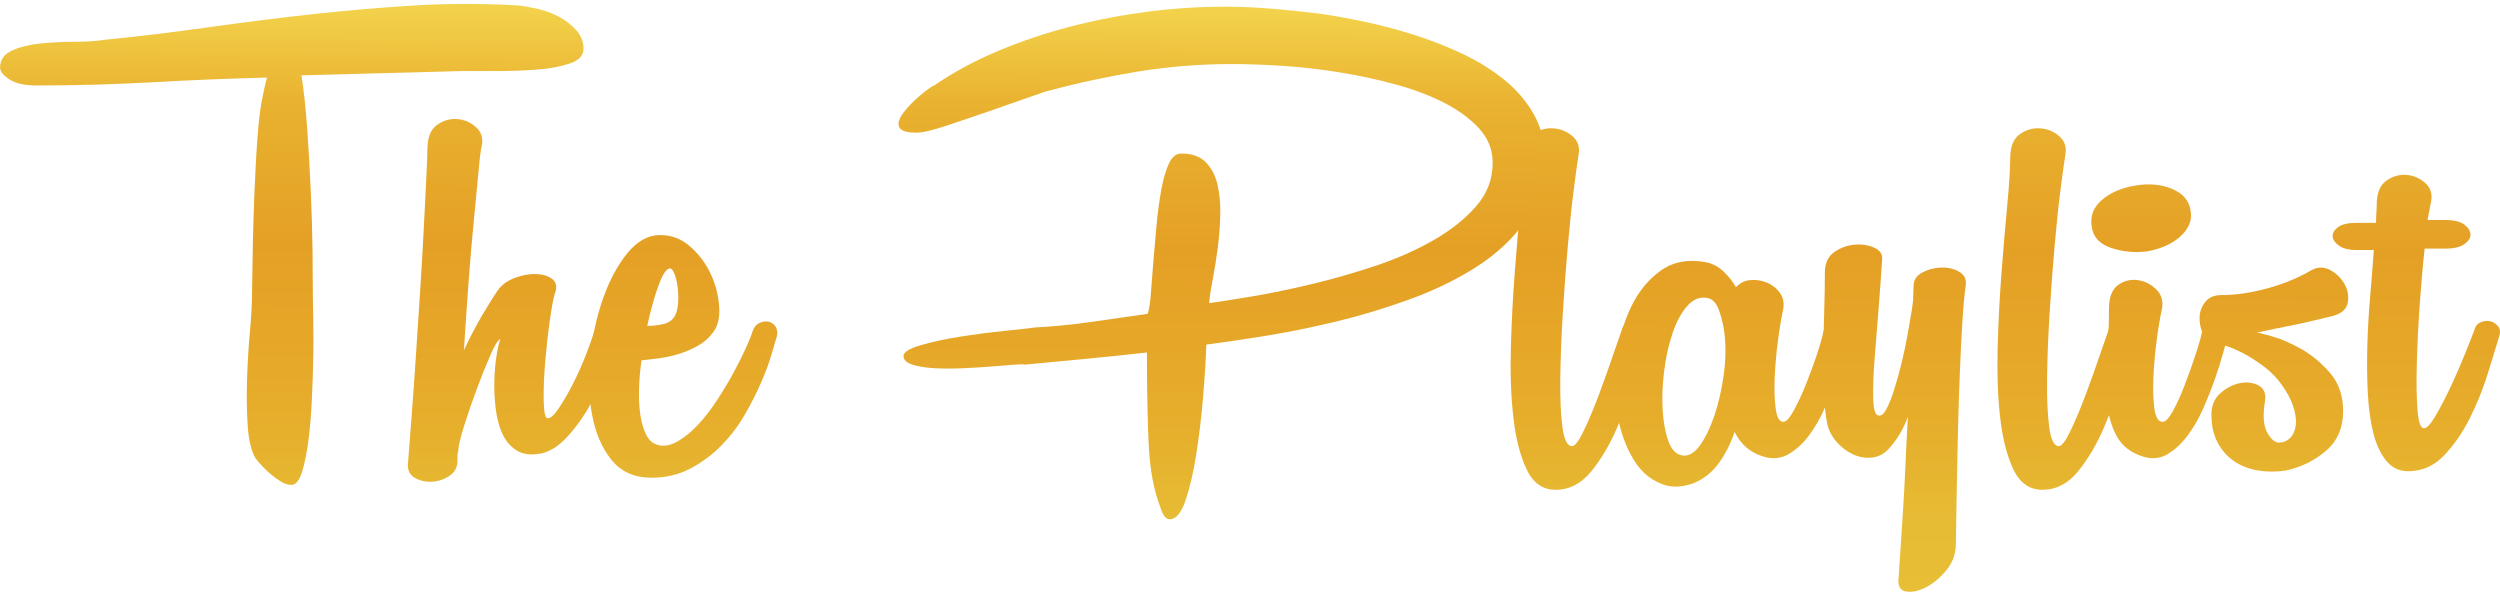
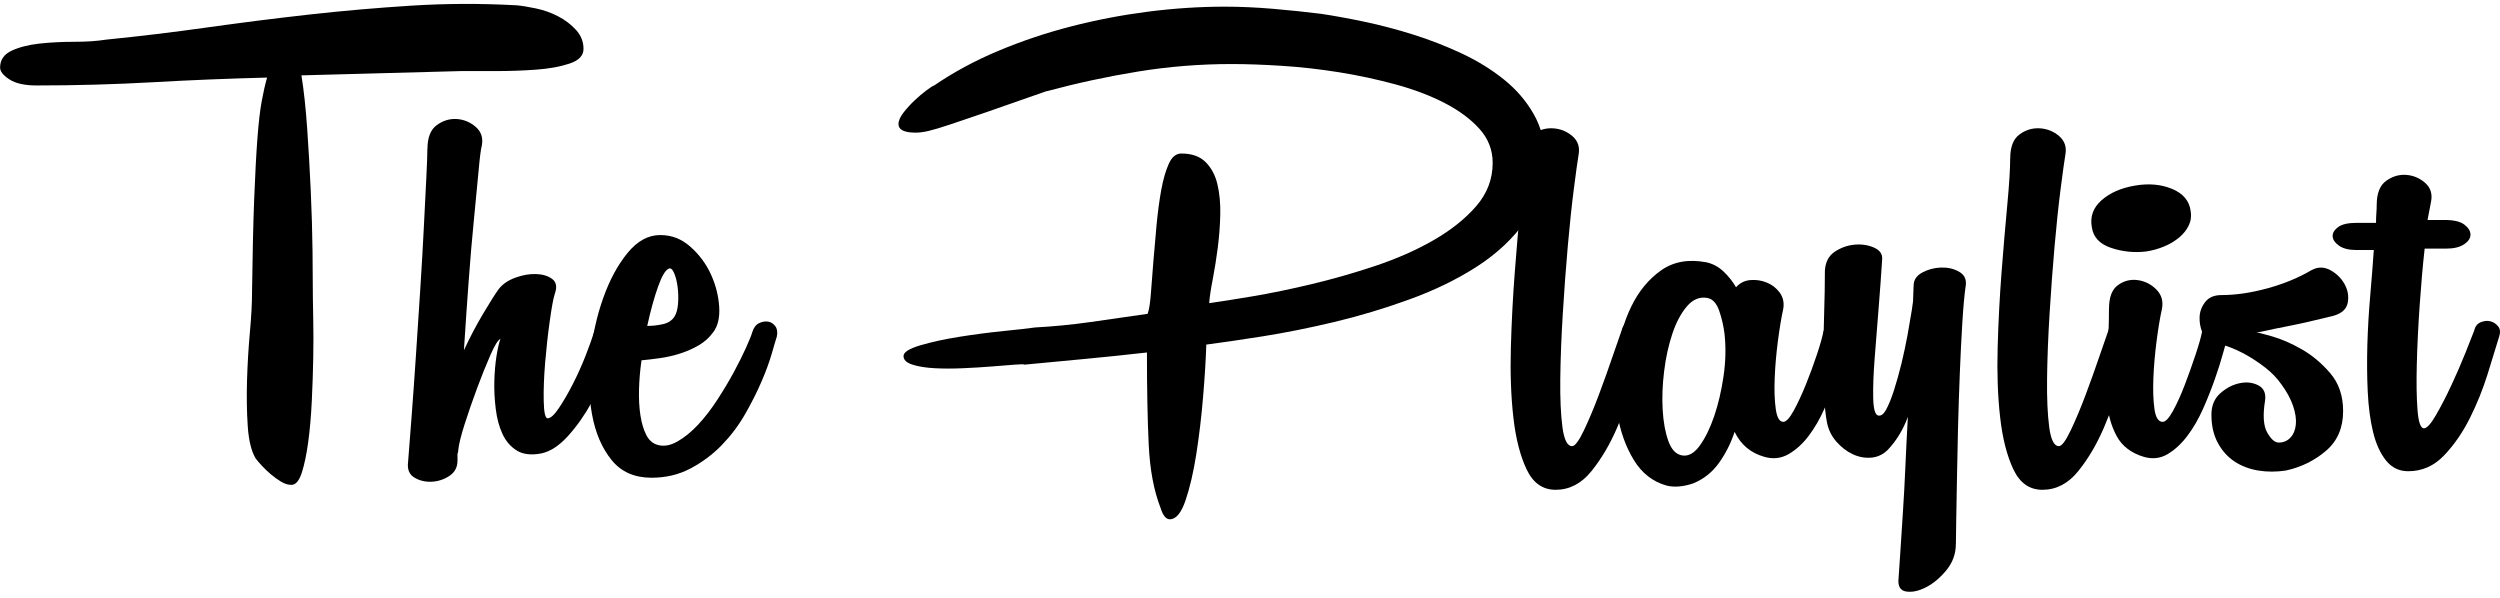
<svg xmlns="http://www.w3.org/2000/svg" width="406" height="97" viewBox="0 0 406 97" fill="none">
  <path d="M83.719 0.844C84.649 0.922 85.752 1.095 87.033 1.368C88.313 1.64 89.512 2.064 90.636 2.648C91.757 3.228 92.73 3.968 93.543 4.859C94.357 5.75 94.763 6.775 94.763 7.939C94.763 9.025 94.006 9.821 92.497 10.323C90.987 10.829 89.183 11.158 87.089 11.309C84.995 11.465 82.824 11.543 80.578 11.543H74.881L48.955 12.239C49.34 14.64 49.652 17.513 49.885 20.844C50.119 24.179 50.309 27.549 50.465 30.958C50.621 34.371 50.716 37.642 50.755 40.782C50.794 43.923 50.811 46.462 50.811 48.396C50.811 49.093 50.828 50.312 50.872 52.06C50.91 53.804 50.91 55.802 50.872 58.047C50.833 60.297 50.755 62.642 50.638 65.082C50.521 67.521 50.327 69.754 50.058 71.765C49.786 73.781 49.435 75.447 49.011 76.766C48.583 78.085 48.021 78.743 47.324 78.743C46.779 78.743 46.221 78.57 45.641 78.22C45.062 77.869 44.495 77.463 43.954 77C43.409 76.537 42.925 76.07 42.501 75.607C42.072 75.144 41.744 74.754 41.514 74.443C40.818 73.279 40.39 71.536 40.234 69.213C40.078 66.885 40.039 64.407 40.117 61.772C40.195 59.138 40.351 56.542 40.58 53.985C40.814 51.429 40.93 49.257 40.93 47.475C41.008 41.353 41.125 36.296 41.281 32.303C41.437 28.315 41.61 25.035 41.804 22.479C41.999 19.922 42.228 17.906 42.501 16.435C42.773 14.965 43.063 13.684 43.375 12.598C37.175 12.754 30.994 13.005 24.833 13.355C18.673 13.701 12.374 13.879 5.942 13.879C4.003 13.879 2.528 13.55 1.525 12.892C0.517 12.235 0.015 11.595 0.015 10.976C0.015 9.739 0.634 8.826 1.875 8.242C3.112 7.662 4.626 7.273 6.409 7.078C8.191 6.884 10.073 6.788 12.046 6.788C14.018 6.788 15.744 6.672 17.22 6.438C22.644 5.897 28.108 5.235 33.611 4.461C39.114 3.687 44.633 2.99 50.179 2.367C55.721 1.749 61.284 1.264 66.865 0.914C72.445 0.563 78.065 0.546 83.723 0.853L83.719 0.844Z" fill="url(#paint0_linear_419_225)" />
  <path d="M69.417 24.214C69.417 22.354 69.919 21.056 70.927 20.32C71.935 19.585 73.021 19.256 74.18 19.33C75.344 19.408 76.369 19.836 77.26 20.61C78.151 21.385 78.48 22.392 78.251 23.634C78.095 24.179 77.918 25.533 77.727 27.701C77.533 29.872 77.282 32.507 76.97 35.608C76.659 38.71 76.369 42.119 76.097 45.84C75.824 49.56 75.573 53.241 75.34 56.884C76.269 54.868 77.295 52.913 78.42 51.014C79.54 49.114 80.414 47.739 81.037 46.886C81.655 46.112 82.547 45.511 83.71 45.087C84.874 44.663 85.994 44.468 87.08 44.507C88.166 44.546 89.036 44.819 89.698 45.321C90.355 45.827 90.493 46.618 90.104 47.704C89.871 48.401 89.598 49.854 89.291 52.065C88.979 54.275 88.728 56.542 88.534 58.865C88.339 61.193 88.261 63.282 88.3 65.142C88.339 67.002 88.551 67.933 88.941 67.933C89.403 67.933 90.005 67.392 90.74 66.306C91.475 65.22 92.233 63.922 93.007 62.413C93.781 60.903 94.478 59.354 95.101 57.762C95.719 56.174 96.187 54.877 96.498 53.869C96.732 53.172 97.095 52.705 97.601 52.476C98.103 52.242 98.588 52.164 99.055 52.242C99.518 52.32 99.907 52.571 100.218 52.999C100.526 53.427 100.603 53.99 100.452 54.686C100.218 55.772 99.712 57.303 98.942 59.281C98.168 61.258 97.216 63.273 96.096 65.328C94.971 67.383 93.69 69.204 92.258 70.792C90.822 72.38 89.369 73.331 87.898 73.639C86.271 73.95 84.952 73.794 83.944 73.176C82.936 72.557 82.162 71.666 81.617 70.502C81.071 69.338 80.704 67.984 80.513 66.436C80.319 64.887 80.241 63.373 80.28 61.902C80.319 60.431 80.436 59.073 80.63 57.831C80.825 56.594 81.037 55.664 81.27 55.041C80.881 55.197 80.34 56.066 79.644 57.658C78.947 59.246 78.229 61.028 77.494 63.005C76.758 64.982 76.079 66.942 75.461 68.876C74.838 70.814 74.492 72.246 74.414 73.176C74.414 73.409 74.375 73.565 74.297 73.639V74.802C74.297 75.888 73.851 76.719 72.96 77.303C72.069 77.882 71.1 78.194 70.053 78.233C69.006 78.272 68.076 78.038 67.263 77.536C66.45 77.03 66.121 76.2 66.272 75.036C66.428 73.098 66.623 70.602 66.852 67.539C67.085 64.476 67.315 61.201 67.548 57.715C67.782 54.228 68.011 50.68 68.245 47.077C68.478 43.473 68.669 40.121 68.825 37.019C68.98 33.921 69.114 31.226 69.231 28.938C69.348 26.654 69.404 25.083 69.404 24.227L69.417 24.214Z" fill="url(#paint1_linear_419_225)" />
  <path d="M115.805 53.977C115.187 54.829 114.412 55.53 113.482 56.071C112.552 56.616 111.544 57.062 110.458 57.408C109.373 57.754 108.269 58.009 107.145 58.165C106.02 58.321 105.034 58.437 104.181 58.515C103.948 60.142 103.814 61.734 103.775 63.282C103.736 64.835 103.814 66.228 104.008 67.47C104.203 68.712 104.51 69.758 104.938 70.606C105.362 71.459 105.964 71.999 106.738 72.233C107.746 72.544 108.832 72.371 109.991 71.71C111.155 71.052 112.275 70.139 113.361 68.98C114.447 67.816 115.494 66.462 116.502 64.909C117.505 63.36 118.401 61.868 119.175 60.432C119.95 59 120.607 57.68 121.152 56.478C121.693 55.275 122.043 54.406 122.199 53.86C122.433 53.164 122.796 52.697 123.302 52.467C123.804 52.234 124.289 52.156 124.756 52.234C125.223 52.312 125.608 52.563 125.92 52.991C126.227 53.419 126.305 53.981 126.153 54.678C125.997 55.141 125.725 56.054 125.34 57.412C124.951 58.766 124.388 60.302 123.653 62.006C122.917 63.711 122.026 65.476 120.979 67.297C119.932 69.118 118.673 70.784 117.203 72.298C115.732 73.808 114.045 75.067 112.146 76.075C110.246 77.082 108.135 77.584 105.808 77.584C103.018 77.584 100.846 76.615 99.297 74.677C97.744 72.739 96.697 70.299 96.156 67.353C95.616 64.407 95.516 61.249 95.867 57.879C96.217 54.505 96.914 51.351 97.96 48.405C99.007 45.459 100.322 43.019 101.914 41.081C103.502 39.143 105.267 38.174 107.205 38.174C109.143 38.174 110.709 38.815 112.146 40.091C113.577 41.371 114.685 42.864 115.459 44.568C116.234 46.273 116.679 48.016 116.796 49.798C116.913 51.581 116.58 52.978 115.805 53.981V53.977ZM108.598 43.629C108.053 43.863 107.473 44.849 106.855 46.593C106.236 48.336 105.652 50.447 105.111 52.93C105.964 52.93 106.816 52.835 107.668 52.641C108.52 52.446 109.139 52.039 109.528 51.42C109.835 50.958 110.03 50.279 110.108 49.387C110.186 48.496 110.169 47.588 110.052 46.653C109.935 45.723 109.74 44.949 109.472 44.33C109.199 43.712 108.91 43.478 108.598 43.634V43.629Z" fill="url(#paint2_linear_419_225)" />
  <path d="M169.98 14.795C166.026 16.193 162.807 17.313 160.328 18.17C157.845 19.022 155.855 19.701 154.341 20.203C152.831 20.709 151.668 21.055 150.854 21.25C150.041 21.445 149.323 21.54 148.704 21.54C146.844 21.54 145.914 21.077 145.914 20.147C145.914 19.606 146.187 18.983 146.727 18.287C147.268 17.59 147.87 16.932 148.527 16.309C149.185 15.691 149.825 15.146 150.444 14.683C151.062 14.22 151.49 13.947 151.724 13.87C154.899 11.702 158.39 9.82 162.189 8.233C165.983 6.645 169.919 5.326 173.99 4.279C178.061 3.232 182.205 2.44 186.432 1.895C190.654 1.354 194.82 1.082 198.93 1.082C201.408 1.082 204.004 1.199 206.721 1.428C209.433 1.662 212.029 1.934 214.512 2.241C216.606 2.553 218.946 2.977 221.546 3.522C224.142 4.067 226.793 4.763 229.51 5.616C232.223 6.468 234.857 7.497 237.414 8.696C239.971 9.898 242.259 11.313 244.275 12.94C246.291 14.566 247.896 16.448 249.098 18.576C250.301 20.709 250.898 23.093 250.898 25.727C250.898 29.526 249.873 32.878 247.818 35.785C245.763 38.692 243.111 41.193 239.854 43.287C236.601 45.38 232.936 47.163 228.866 48.633C224.799 50.109 220.728 51.329 216.658 52.298C212.591 53.267 208.711 54.041 205.034 54.625C201.352 55.205 198.307 55.65 195.906 55.962C195.828 58.363 195.655 61.192 195.382 64.45C195.11 67.703 194.742 70.804 194.279 73.75C193.816 76.696 193.232 79.197 192.536 81.252C191.839 83.302 190.983 84.332 189.979 84.332C189.356 84.332 188.854 83.709 188.469 82.472C187.383 79.681 186.743 76.272 186.553 72.241C186.358 68.213 186.263 63.212 186.263 57.242C182.854 57.632 179.501 57.978 176.205 58.289C172.909 58.601 169.638 58.908 166.381 59.219C166.303 59.141 165.779 59.141 164.81 59.219C163.841 59.297 162.621 59.392 161.146 59.509C159.675 59.626 158.105 59.725 156.439 59.799C154.77 59.877 153.221 59.877 151.789 59.799C150.353 59.721 149.154 59.531 148.185 59.219C147.216 58.908 146.732 58.445 146.732 57.822C146.732 57.199 147.64 56.619 149.466 56.079C151.287 55.538 153.42 55.075 155.86 54.686C158.3 54.301 160.683 53.989 163.011 53.755C165.334 53.522 167.038 53.332 168.124 53.176C171.07 53.02 174.055 52.73 177.075 52.302C180.098 51.878 183.196 51.428 186.375 50.965C186.609 50.347 186.782 49.261 186.899 47.712C187.016 46.163 187.15 44.42 187.306 42.482C187.461 40.544 187.634 38.55 187.829 36.495C188.024 34.44 188.275 32.562 188.586 30.858C188.893 29.154 189.3 27.739 189.806 26.614C190.308 25.494 190.987 24.931 191.839 24.931C193.544 24.931 194.863 25.394 195.793 26.324C196.723 27.254 197.364 28.457 197.71 29.928C198.056 31.399 198.211 33.03 198.173 34.812C198.134 36.594 197.999 38.398 197.766 40.219C197.532 42.041 197.26 43.745 196.953 45.333C196.641 46.92 196.446 48.223 196.373 49.226C198.077 48.993 200.422 48.625 203.407 48.123C206.388 47.621 209.585 46.959 212.998 46.146C216.407 45.333 219.855 44.346 223.346 43.183C226.832 42.019 229.99 40.626 232.82 38.999C235.649 37.373 237.955 35.534 239.737 33.48C241.519 31.425 242.41 29.08 242.41 26.445C242.41 24.352 241.692 22.513 240.26 20.921C238.824 19.333 236.947 17.94 234.624 16.738C232.296 15.535 229.644 14.527 226.659 13.714C223.674 12.901 220.612 12.243 217.475 11.737C214.339 11.235 211.237 10.885 208.174 10.69C205.111 10.495 202.382 10.4 199.981 10.4C194.867 10.4 189.806 10.807 184.809 11.62C179.813 12.433 174.868 13.502 169.988 14.817L169.98 14.795Z" fill="url(#paint3_linear_419_225)" />
  <path d="M247.407 25.723C247.407 23.863 247.909 22.565 248.917 21.83C249.925 21.094 251.028 20.765 252.231 20.839C253.433 20.917 254.476 21.345 255.372 22.12C256.263 22.894 256.591 23.902 256.358 25.143C256.202 26.073 255.951 27.895 255.601 30.607C255.25 33.32 254.922 36.439 254.61 39.964C254.299 43.49 254.03 47.154 253.797 50.948C253.563 54.746 253.429 58.255 253.39 61.469C253.351 64.688 253.468 67.322 253.741 69.373C254.013 71.428 254.532 72.453 255.311 72.453C255.774 72.453 256.414 71.601 257.227 69.896C258.041 68.192 258.854 66.254 259.667 64.082C260.481 61.915 261.238 59.799 261.934 57.744C262.631 55.694 263.098 54.357 263.327 53.734C263.483 53.038 263.829 52.57 264.374 52.337C264.915 52.103 265.438 52.047 265.944 52.164C266.446 52.281 266.874 52.553 267.225 52.977C267.571 53.405 267.631 53.968 267.398 54.664C266.935 56.217 266.312 58.385 265.538 61.175C264.763 63.965 263.794 66.716 262.631 69.429C261.467 72.141 260.074 74.503 258.447 76.519C256.821 78.535 254.883 79.543 252.633 79.543C250.539 79.543 248.969 78.44 247.922 76.229C246.875 74.019 246.157 71.211 245.772 67.802C245.383 64.393 245.249 60.595 245.365 56.408C245.482 52.224 245.694 48.136 246.006 44.143C246.313 40.15 246.624 36.512 246.936 33.216C247.243 29.924 247.399 27.423 247.399 25.715L247.407 25.723Z" fill="url(#paint4_linear_419_225)" />
  <path d="M277.053 42.582C278.139 42.815 279.086 43.317 279.899 44.092C280.713 44.866 281.392 45.718 281.933 46.648C282.551 45.952 283.33 45.562 284.26 45.484C285.19 45.407 286.081 45.541 286.934 45.891C287.786 46.237 288.482 46.782 289.027 47.518C289.568 48.258 289.763 49.127 289.607 50.135C289.296 51.532 289.006 53.276 288.733 55.365C288.461 57.459 288.288 59.475 288.21 61.413C288.132 63.351 288.188 65.016 288.383 66.414C288.577 67.807 288.984 68.508 289.603 68.508C290.066 68.508 290.628 67.911 291.29 66.708C291.947 65.505 292.609 64.091 293.267 62.464C293.924 60.837 294.526 59.211 295.066 57.58C295.607 55.953 295.958 54.712 296.113 53.86C296.347 53.085 296.732 52.562 297.277 52.289C297.818 52.017 298.341 51.939 298.847 52.056C299.349 52.172 299.778 52.462 300.128 52.93C300.474 53.392 300.535 53.977 300.301 54.673C300.145 55.136 299.894 56.01 299.544 57.29C299.194 58.571 298.748 59.985 298.207 61.534C297.662 63.087 297.026 64.692 296.291 66.362C295.555 68.027 294.703 69.498 293.734 70.779C292.765 72.059 291.679 73.046 290.481 73.742C289.278 74.439 287.98 74.594 286.587 74.205C284.338 73.586 282.711 72.228 281.703 70.138C281.08 71.999 280.233 73.686 279.147 75.196C278.061 76.705 276.664 77.813 274.963 78.509C273.337 79.05 271.901 79.167 270.663 78.86C268.414 78.237 266.632 76.844 265.316 74.677C263.997 72.509 263.106 69.987 262.643 67.119C262.18 64.251 262.141 61.27 262.526 58.168C262.915 55.071 263.707 52.281 264.91 49.797C266.112 47.319 267.717 45.359 269.733 43.927C271.749 42.495 274.189 42.05 277.057 42.59L277.053 42.582ZM280.077 54.323C279.921 53.008 279.631 51.727 279.203 50.485C278.775 49.248 278.134 48.547 277.287 48.392C276.045 48.158 274.942 48.608 273.973 49.728C273.004 50.853 272.208 52.346 271.589 54.206C270.966 56.066 270.521 58.099 270.252 60.31C269.98 62.52 269.902 64.61 270.019 66.587C270.136 68.564 270.443 70.247 270.949 71.644C271.451 73.037 272.208 73.816 273.216 73.967C274.224 74.123 275.171 73.582 276.062 72.34C276.953 71.103 277.728 69.511 278.39 67.573C279.047 65.635 279.553 63.485 279.899 61.123C280.246 58.761 280.306 56.494 280.072 54.323H280.077Z" fill="url(#paint5_linear_419_225)" />
  <path d="M317.627 88.386C317.627 89.934 317.121 91.332 316.118 92.573C315.11 93.811 314.002 94.741 312.804 95.364C311.601 95.982 310.515 96.216 309.551 96.06C308.582 95.904 308.171 95.169 308.331 93.849C308.409 92.841 308.504 91.409 308.621 89.549C308.737 87.689 308.871 85.595 309.027 83.272C309.183 80.945 309.317 78.449 309.434 75.775C309.551 73.102 309.685 70.407 309.84 67.694C309.066 69.788 307.98 71.57 306.587 73.041C305.813 73.816 304.9 74.244 303.853 74.322C302.806 74.4 301.798 74.205 300.834 73.742C299.865 73.279 298.991 72.6 298.216 71.709C297.442 70.818 296.936 69.792 296.707 68.629C296.473 67.465 296.317 65.916 296.244 63.978C296.166 62.04 296.127 59.951 296.127 57.701C296.127 55.452 296.166 53.15 296.244 50.784C296.322 48.422 296.361 46.155 296.361 43.983C296.438 42.59 296.962 41.561 297.931 40.903C298.9 40.246 299.964 39.856 301.128 39.74C302.292 39.623 303.356 39.779 304.325 40.202C305.294 40.631 305.739 41.267 305.662 42.119C305.506 44.602 305.311 47.276 305.082 50.139C304.848 53.008 304.636 55.703 304.442 58.22C304.247 60.738 304.169 62.871 304.208 64.614C304.247 66.358 304.498 67.305 304.965 67.461C305.432 67.616 305.873 67.305 306.302 66.531C306.726 65.756 307.154 64.709 307.578 63.394C308.002 62.075 308.409 60.626 308.798 59.034C309.183 57.446 309.512 55.897 309.789 54.383C310.057 52.873 310.29 51.515 310.485 50.312C310.68 49.11 310.775 48.24 310.775 47.695C311.705 47.232 312.306 47.232 312.574 47.695C312.847 48.158 313.098 49.014 313.332 50.252C313.409 50.563 313.427 51.316 313.388 52.519C313.349 53.721 313.193 55.153 312.925 56.819C312.652 58.484 312.263 60.288 311.761 62.226C311.255 64.164 310.615 65.986 309.845 67.69C310.078 63.429 310.269 59.38 310.424 55.542C310.58 51.705 310.693 48.664 310.771 46.415C310.771 45.484 311.233 44.771 312.164 44.265C313.094 43.763 314.102 43.49 315.187 43.451C316.273 43.412 317.242 43.624 318.095 44.092C318.947 44.554 319.332 45.255 319.258 46.185C319.025 47.812 318.83 49.906 318.679 52.462C318.523 55.019 318.389 57.753 318.272 60.656C318.155 63.563 318.06 66.509 317.982 69.494C317.904 72.479 317.848 75.248 317.809 77.804C317.77 80.361 317.731 82.589 317.692 84.488C317.653 86.387 317.636 87.685 317.636 88.381L317.627 88.386Z" fill="url(#paint6_linear_419_225)" />
  <path d="M326.461 25.723C326.461 23.863 326.963 22.565 327.971 21.83C328.979 21.094 330.082 20.765 331.285 20.839C332.487 20.917 333.53 21.345 334.425 22.12C335.316 22.894 335.645 23.902 335.412 25.143C335.256 26.073 335.005 27.895 334.654 30.607C334.304 33.32 333.975 36.439 333.664 39.964C333.352 43.49 333.084 47.154 332.851 50.948C332.617 54.746 332.483 58.255 332.444 61.469C332.405 64.688 332.522 67.322 332.794 69.373C333.067 71.428 333.586 72.453 334.365 72.453C334.828 72.453 335.468 71.601 336.281 69.896C337.094 68.192 337.908 66.254 338.721 64.082C339.534 61.915 340.291 59.799 340.988 57.744C341.684 55.694 342.151 54.357 342.381 53.734C342.537 53.038 342.883 52.57 343.428 52.337C343.968 52.103 344.492 52.047 344.998 52.164C345.5 52.281 345.928 52.553 346.279 52.977C346.625 53.405 346.685 53.968 346.452 54.664C345.989 56.217 345.366 58.385 344.591 61.175C343.817 63.965 342.848 66.716 341.684 69.429C340.521 72.141 339.128 74.503 337.501 76.519C335.874 78.535 333.936 79.543 331.687 79.543C329.593 79.543 328.023 78.44 326.976 76.229C325.929 74.019 325.211 71.211 324.826 67.802C324.436 64.393 324.302 60.595 324.419 56.408C324.536 52.224 324.748 48.136 325.059 44.143C325.367 40.15 325.678 36.512 325.989 33.216C326.297 29.924 326.452 27.423 326.452 25.715L326.461 25.723Z" fill="url(#paint7_linear_419_225)" />
  <path d="M355.752 34.211C355.908 35.063 355.813 35.859 355.462 36.595C355.112 37.335 354.588 37.992 353.892 38.572C353.196 39.152 352.382 39.64 351.452 40.025C350.522 40.415 349.553 40.683 348.545 40.839C346.607 41.072 344.708 40.878 342.848 40.259C340.987 39.64 339.941 38.516 339.711 36.889C339.4 35.185 339.928 33.731 341.282 32.529C342.636 31.326 344.44 30.534 346.689 30.145C348.934 29.756 350.95 29.933 352.733 30.668C354.515 31.404 355.523 32.585 355.757 34.216L355.752 34.211ZM342.502 50.14C342.502 48.279 342.986 47.003 343.955 46.303C344.924 45.606 345.988 45.334 347.152 45.489C348.316 45.645 349.319 46.147 350.176 46.999C351.028 47.851 351.34 48.898 351.106 50.135C350.795 51.533 350.505 53.276 350.232 55.365C349.96 57.459 349.787 59.475 349.709 61.413C349.631 63.351 349.687 65.017 349.882 66.414C350.076 67.807 350.522 68.508 351.219 68.508C351.686 68.508 352.244 67.911 352.906 66.708C353.563 65.506 354.203 64.091 354.822 62.465C355.441 60.838 356.025 59.211 356.565 57.58C357.106 55.954 357.457 54.712 357.612 53.86C357.846 53.086 358.231 52.562 358.776 52.29C359.317 52.017 359.84 51.939 360.346 52.056C360.848 52.173 361.277 52.463 361.627 52.93C361.977 53.393 362.034 53.977 361.8 54.673C361.644 55.136 361.393 56.01 361.043 57.291C360.697 58.571 360.247 59.986 359.706 61.534C359.161 63.087 358.525 64.692 357.79 66.362C357.05 68.028 356.202 69.499 355.233 70.779C354.264 72.06 353.2 73.046 352.036 73.743C350.872 74.439 349.596 74.595 348.199 74.205C346.105 73.587 344.613 72.445 343.722 70.775C342.83 69.109 342.307 67.171 342.151 64.961C341.995 62.75 342.017 60.349 342.207 57.754C342.402 55.158 342.497 52.623 342.497 50.14H342.502Z" fill="url(#paint8_linear_419_225)" />
  <path d="M375.401 43.862C376.409 43.322 377.417 43.322 378.425 43.862C379.433 44.407 380.207 45.16 380.752 46.129C381.293 47.098 381.466 48.106 381.275 49.153C381.081 50.2 380.289 50.918 378.892 51.303C377.65 51.615 376.352 51.922 374.998 52.233C373.64 52.545 372.364 52.813 371.161 53.047C369.959 53.28 368.933 53.492 368.081 53.687C367.229 53.881 366.688 53.977 366.454 53.977C366.61 53.977 367.445 54.193 368.955 54.617C370.465 55.045 372.074 55.742 373.778 56.711C375.483 57.68 377.032 58.977 378.429 60.604C379.826 62.231 380.523 64.285 380.523 66.764C380.523 69.481 379.593 71.631 377.732 73.219C375.872 74.806 373.701 75.875 371.222 76.416C369.669 76.649 368.181 76.649 366.749 76.416C365.312 76.182 364.032 75.698 362.911 74.962C361.787 74.227 360.878 73.219 360.182 71.938C359.485 70.658 359.135 69.131 359.135 67.344C359.135 65.873 359.619 64.709 360.588 63.857C361.557 63.005 362.6 62.464 363.725 62.231C364.845 61.997 365.853 62.114 366.749 62.577C367.64 63.04 368.008 63.857 367.852 65.017C367.462 67.422 367.579 69.165 368.198 70.247C368.816 71.333 369.435 71.873 370.058 71.873C370.832 71.873 371.473 71.601 371.974 71.06C372.476 70.519 372.766 69.801 372.848 68.91C372.926 68.019 372.77 67.011 372.385 65.886C371.996 64.766 371.377 63.619 370.525 62.456C369.829 61.448 368.955 60.539 367.908 59.721C366.861 58.908 365.814 58.212 364.772 57.628C363.725 57.048 362.695 56.581 361.692 56.23C360.684 55.884 359.87 55.629 359.247 55.473C358.551 55.318 358.027 54.833 357.677 54.02C357.331 53.207 357.175 52.354 357.214 51.463C357.253 50.572 357.564 49.759 358.144 49.023C358.724 48.288 359.598 47.92 360.761 47.92C363.089 47.92 365.585 47.552 368.263 46.817C370.936 46.082 373.32 45.095 375.414 43.854L375.401 43.862Z" fill="url(#paint9_linear_419_225)" />
  <path d="M385.866 36.188C385.866 35.647 385.883 35.123 385.922 34.617C385.961 34.115 385.978 33.67 385.978 33.281C385.978 31.42 386.48 30.123 387.488 29.387C388.496 28.652 389.582 28.323 390.741 28.401C391.905 28.479 392.93 28.907 393.821 29.681C394.712 30.456 395.041 31.464 394.812 32.701L394.232 35.725H397.022C398.493 35.725 399.562 35.976 400.219 36.482C400.877 36.988 401.206 37.529 401.206 38.108C401.206 38.688 400.86 39.212 400.159 39.679C399.462 40.142 398.493 40.375 397.252 40.375H393.765C393.453 43.166 393.185 46.246 392.952 49.62C392.718 52.99 392.562 56.17 392.489 59.154C392.411 62.139 392.45 64.618 392.605 66.595C392.761 68.572 393.107 69.559 393.652 69.559C394.115 69.559 394.756 68.862 395.569 67.465C396.382 66.067 397.217 64.463 398.069 62.637C398.921 60.816 399.696 59.033 400.392 57.29C401.089 55.547 401.556 54.366 401.79 53.743C401.945 53.046 402.291 52.579 402.837 52.345C403.377 52.112 403.901 52.056 404.407 52.172C404.909 52.289 405.337 52.562 405.687 52.986C406.033 53.414 406.094 53.976 405.86 54.673C405.398 56.226 404.775 58.237 404 60.721C403.226 63.204 402.257 65.605 401.093 67.928C399.929 70.251 398.536 72.271 396.906 73.971C395.279 75.676 393.341 76.528 391.091 76.528C389.621 76.528 388.418 75.948 387.488 74.784C386.558 73.621 385.861 72.094 385.394 70.19C384.931 68.291 384.637 66.102 384.52 63.623C384.403 61.145 384.386 58.584 384.46 55.949C384.537 53.314 384.693 50.658 384.927 47.985C385.16 45.311 385.351 42.854 385.506 40.605H382.716C381.479 40.605 380.527 40.371 379.87 39.908C379.212 39.445 378.866 38.939 378.823 38.398C378.784 37.858 379.074 37.351 379.697 36.889C380.315 36.421 381.323 36.192 382.716 36.192H385.857L385.866 36.188Z" fill="url(#paint10_linear_419_225)" />
  <defs>
    <linearGradient id="paint0_linear_419_225" x1="47.536" y1="-29.148" x2="47.043" y2="100.866" gradientUnits="userSpaceOnUse">
-       <stop offset="0.06" stop-color="#E7B932" />
-       <stop offset="0.21" stop-color="#F5D850" />
-       <stop offset="0.35" stop-color="#E9B230" />
-       <stop offset="0.53" stop-color="#E4A025" />
-       <stop offset="0.65" stop-color="#E6A728" />
-       <stop offset="0.76" stop-color="#E6AF2C" />
-       <stop offset="0.87" stop-color="#E7BC35" />
-       <stop offset="1" stop-color="#E7BF37" />
+       <stop offset="0.06" stopColor="#E7B932" />
+       <stop offset="0.21" stopColor="#F5D850" />
+       <stop offset="0.35" stopColor="#E9B230" />
+       <stop offset="0.53" stopColor="#E4A025" />
+       <stop offset="0.65" stopColor="#E6A728" />
+       <stop offset="0.76" stopColor="#E6AF2C" />
+       <stop offset="0.87" stopColor="#E7BC35" />
+       <stop offset="1" stopColor="#E7BF37" />
    </linearGradient>
    <linearGradient id="paint1_linear_419_225" x1="83.749" y1="-29.009" x2="83.252" y2="101.005" gradientUnits="userSpaceOnUse">
-       <stop offset="0.06" stop-color="#E7B932" />
-       <stop offset="0.21" stop-color="#F5D850" />
-       <stop offset="0.35" stop-color="#E9B230" />
-       <stop offset="0.53" stop-color="#E4A025" />
-       <stop offset="0.65" stop-color="#E6A728" />
-       <stop offset="0.76" stop-color="#E6AF2C" />
-       <stop offset="0.87" stop-color="#E7BC35" />
-       <stop offset="1" stop-color="#E7BF37" />
+       <stop offset="0.06" stopColor="#E7B932" />
+       <stop offset="0.21" stopColor="#F5D850" />
+       <stop offset="0.35" stopColor="#E9B230" />
+       <stop offset="0.53" stopColor="#E4A025" />
+       <stop offset="0.65" stopColor="#E6A728" />
+       <stop offset="0.76" stopColor="#E6AF2C" />
+       <stop offset="0.87" stopColor="#E7BC35" />
+       <stop offset="1" stopColor="#E7BF37" />
    </linearGradient>
    <linearGradient id="paint2_linear_419_225" x1="111.276" y1="-28.905" x2="110.783" y2="101.109" gradientUnits="userSpaceOnUse">
-       <stop offset="0.06" stop-color="#E7B932" />
-       <stop offset="0.21" stop-color="#F5D850" />
-       <stop offset="0.35" stop-color="#E9B230" />
-       <stop offset="0.53" stop-color="#E4A025" />
-       <stop offset="0.65" stop-color="#E6A728" />
-       <stop offset="0.76" stop-color="#E6AF2C" />
-       <stop offset="0.87" stop-color="#E7BC35" />
-       <stop offset="1" stop-color="#E7BF37" />
+       <stop offset="0.06" stopColor="#E7B932" />
+       <stop offset="0.21" stopColor="#F5D850" />
+       <stop offset="0.35" stopColor="#E9B230" />
+       <stop offset="0.53" stopColor="#E4A025" />
+       <stop offset="0.65" stopColor="#E6A728" />
+       <stop offset="0.76" stopColor="#E6AF2C" />
+       <stop offset="0.87" stopColor="#E7BC35" />
+       <stop offset="1" stopColor="#E7BF37" />
    </linearGradient>
    <linearGradient id="paint3_linear_419_225" x1="198.601" y1="-28.573" x2="198.108" y2="101.441" gradientUnits="userSpaceOnUse">
-       <stop offset="0.06" stop-color="#E7B932" />
-       <stop offset="0.21" stop-color="#F5D850" />
-       <stop offset="0.35" stop-color="#E9B230" />
-       <stop offset="0.53" stop-color="#E4A025" />
-       <stop offset="0.65" stop-color="#E6A728" />
-       <stop offset="0.76" stop-color="#E6AF2C" />
-       <stop offset="0.87" stop-color="#E7BC35" />
-       <stop offset="1" stop-color="#E7BF37" />
+       <stop offset="0.06" stopColor="#E7B932" />
+       <stop offset="0.21" stopColor="#F5D850" />
+       <stop offset="0.35" stopColor="#E9B230" />
+       <stop offset="0.53" stopColor="#E4A025" />
+       <stop offset="0.65" stopColor="#E6A728" />
+       <stop offset="0.76" stopColor="#E6AF2C" />
+       <stop offset="0.87" stopColor="#E7BC35" />
+       <stop offset="1" stopColor="#E7BF37" />
    </linearGradient>
    <linearGradient id="paint4_linear_419_225" x1="256.76" y1="-28.352" x2="256.267" y2="101.662" gradientUnits="userSpaceOnUse">
-       <stop offset="0.06" stop-color="#E7B932" />
-       <stop offset="0.21" stop-color="#F5D850" />
-       <stop offset="0.35" stop-color="#E9B230" />
-       <stop offset="0.53" stop-color="#E4A025" />
-       <stop offset="0.65" stop-color="#E6A728" />
-       <stop offset="0.76" stop-color="#E6AF2C" />
-       <stop offset="0.87" stop-color="#E7BC35" />
-       <stop offset="1" stop-color="#E7BF37" />
+       <stop offset="0.06" stopColor="#E7B932" />
+       <stop offset="0.21" stopColor="#F5D850" />
+       <stop offset="0.35" stopColor="#E9B230" />
+       <stop offset="0.53" stopColor="#E4A025" />
+       <stop offset="0.65" stopColor="#E6A728" />
+       <stop offset="0.76" stopColor="#E6AF2C" />
+       <stop offset="0.87" stopColor="#E7BC35" />
+       <stop offset="1" stopColor="#E7BF37" />
    </linearGradient>
    <linearGradient id="paint5_linear_419_225" x1="281.677" y1="-28.257" x2="281.18" y2="101.757" gradientUnits="userSpaceOnUse">
-       <stop offset="0.06" stop-color="#E7B932" />
-       <stop offset="0.21" stop-color="#F5D850" />
-       <stop offset="0.35" stop-color="#E9B230" />
-       <stop offset="0.53" stop-color="#E4A025" />
-       <stop offset="0.65" stop-color="#E6A728" />
-       <stop offset="0.76" stop-color="#E6AF2C" />
-       <stop offset="0.87" stop-color="#E7BC35" />
-       <stop offset="1" stop-color="#E7BF37" />
+       <stop offset="0.06" stopColor="#E7B932" />
+       <stop offset="0.21" stopColor="#F5D850" />
+       <stop offset="0.35" stopColor="#E9B230" />
+       <stop offset="0.53" stopColor="#E4A025" />
+       <stop offset="0.65" stopColor="#E6A728" />
+       <stop offset="0.76" stopColor="#E6AF2C" />
+       <stop offset="0.87" stopColor="#E7BC35" />
+       <stop offset="1" stopColor="#E7BF37" />
    </linearGradient>
    <linearGradient id="paint6_linear_419_225" x1="307.993" y1="-28.157" x2="307.5" y2="101.857" gradientUnits="userSpaceOnUse">
-       <stop offset="0.06" stop-color="#E7B932" />
-       <stop offset="0.21" stop-color="#F5D850" />
-       <stop offset="0.35" stop-color="#E9B230" />
-       <stop offset="0.53" stop-color="#E4A025" />
-       <stop offset="0.65" stop-color="#E6A728" />
-       <stop offset="0.76" stop-color="#E6AF2C" />
-       <stop offset="0.87" stop-color="#E7BC35" />
-       <stop offset="1" stop-color="#E7BF37" />
+       <stop offset="0.06" stopColor="#E7B932" />
+       <stop offset="0.21" stopColor="#F5D850" />
+       <stop offset="0.35" stopColor="#E9B230" />
+       <stop offset="0.53" stopColor="#E4A025" />
+       <stop offset="0.65" stopColor="#E6A728" />
+       <stop offset="0.76" stopColor="#E6AF2C" />
+       <stop offset="0.87" stopColor="#E7BC35" />
+       <stop offset="1" stopColor="#E7BF37" />
    </linearGradient>
    <linearGradient id="paint7_linear_419_225" x1="335.81" y1="-28.049" x2="335.316" y2="101.961" gradientUnits="userSpaceOnUse">
-       <stop offset="0.06" stop-color="#E7B932" />
-       <stop offset="0.21" stop-color="#F5D850" />
-       <stop offset="0.35" stop-color="#E9B230" />
-       <stop offset="0.53" stop-color="#E4A025" />
-       <stop offset="0.65" stop-color="#E6A728" />
-       <stop offset="0.76" stop-color="#E6AF2C" />
-       <stop offset="0.87" stop-color="#E7BC35" />
-       <stop offset="1" stop-color="#E7BF37" />
+       <stop offset="0.06" stopColor="#E7B932" />
+       <stop offset="0.21" stopColor="#F5D850" />
+       <stop offset="0.35" stopColor="#E9B230" />
+       <stop offset="0.53" stopColor="#E4A025" />
+       <stop offset="0.65" stopColor="#E6A728" />
+       <stop offset="0.76" stopColor="#E6AF2C" />
+       <stop offset="0.87" stopColor="#E7BC35" />
+       <stop offset="1" stopColor="#E7BF37" />
    </linearGradient>
    <linearGradient id="paint8_linear_419_225" x1="351.058" y1="-27.993" x2="350.565" y2="102.022" gradientUnits="userSpaceOnUse">
-       <stop offset="0.06" stop-color="#E7B932" />
-       <stop offset="0.21" stop-color="#F5D850" />
-       <stop offset="0.35" stop-color="#E9B230" />
-       <stop offset="0.53" stop-color="#E4A025" />
-       <stop offset="0.65" stop-color="#E6A728" />
-       <stop offset="0.76" stop-color="#E6AF2C" />
-       <stop offset="0.87" stop-color="#E7BC35" />
-       <stop offset="1" stop-color="#E7BF37" />
+       <stop offset="0.06" stopColor="#E7B932" />
+       <stop offset="0.21" stopColor="#F5D850" />
+       <stop offset="0.35" stopColor="#E9B230" />
+       <stop offset="0.53" stopColor="#E4A025" />
+       <stop offset="0.65" stopColor="#E6A728" />
+       <stop offset="0.76" stopColor="#E6AF2C" />
+       <stop offset="0.87" stopColor="#E7BC35" />
+       <stop offset="1" stopColor="#E7BF37" />
    </linearGradient>
    <linearGradient id="paint9_linear_419_225" x1="369.574" y1="-27.924" x2="369.076" y2="102.091" gradientUnits="userSpaceOnUse">
-       <stop offset="0.06" stop-color="#E7B932" />
-       <stop offset="0.21" stop-color="#F5D850" />
-       <stop offset="0.35" stop-color="#E9B230" />
-       <stop offset="0.53" stop-color="#E4A025" />
-       <stop offset="0.65" stop-color="#E6A728" />
-       <stop offset="0.76" stop-color="#E6AF2C" />
-       <stop offset="0.87" stop-color="#E7BC35" />
-       <stop offset="1" stop-color="#E7BF37" />
+       <stop offset="0.06" stopColor="#E7B932" />
+       <stop offset="0.21" stopColor="#F5D850" />
+       <stop offset="0.35" stopColor="#E9B230" />
+       <stop offset="0.53" stopColor="#E4A025" />
+       <stop offset="0.65" stopColor="#E6A728" />
+       <stop offset="0.76" stopColor="#E6AF2C" />
+       <stop offset="0.87" stopColor="#E7BC35" />
+       <stop offset="1" stopColor="#E7BF37" />
    </linearGradient>
    <linearGradient id="paint10_linear_419_225" x1="392.696" y1="-27.833" x2="392.203" y2="102.177" gradientUnits="userSpaceOnUse">
-       <stop offset="0.06" stop-color="#E7B932" />
-       <stop offset="0.21" stop-color="#F5D850" />
-       <stop offset="0.35" stop-color="#E9B230" />
-       <stop offset="0.53" stop-color="#E4A025" />
-       <stop offset="0.65" stop-color="#E6A728" />
-       <stop offset="0.76" stop-color="#E6AF2C" />
-       <stop offset="0.87" stop-color="#E7BC35" />
-       <stop offset="1" stop-color="#E7BF37" />
+       <stop offset="0.06" stopColor="#E7B932" />
+       <stop offset="0.21" stopColor="#F5D850" />
+       <stop offset="0.35" stopColor="#E9B230" />
+       <stop offset="0.53" stopColor="#E4A025" />
+       <stop offset="0.65" stopColor="#E6A728" />
+       <stop offset="0.76" stopColor="#E6AF2C" />
+       <stop offset="0.87" stopColor="#E7BC35" />
+       <stop offset="1" stopColor="#E7BF37" />
    </linearGradient>
  </defs>
</svg>
